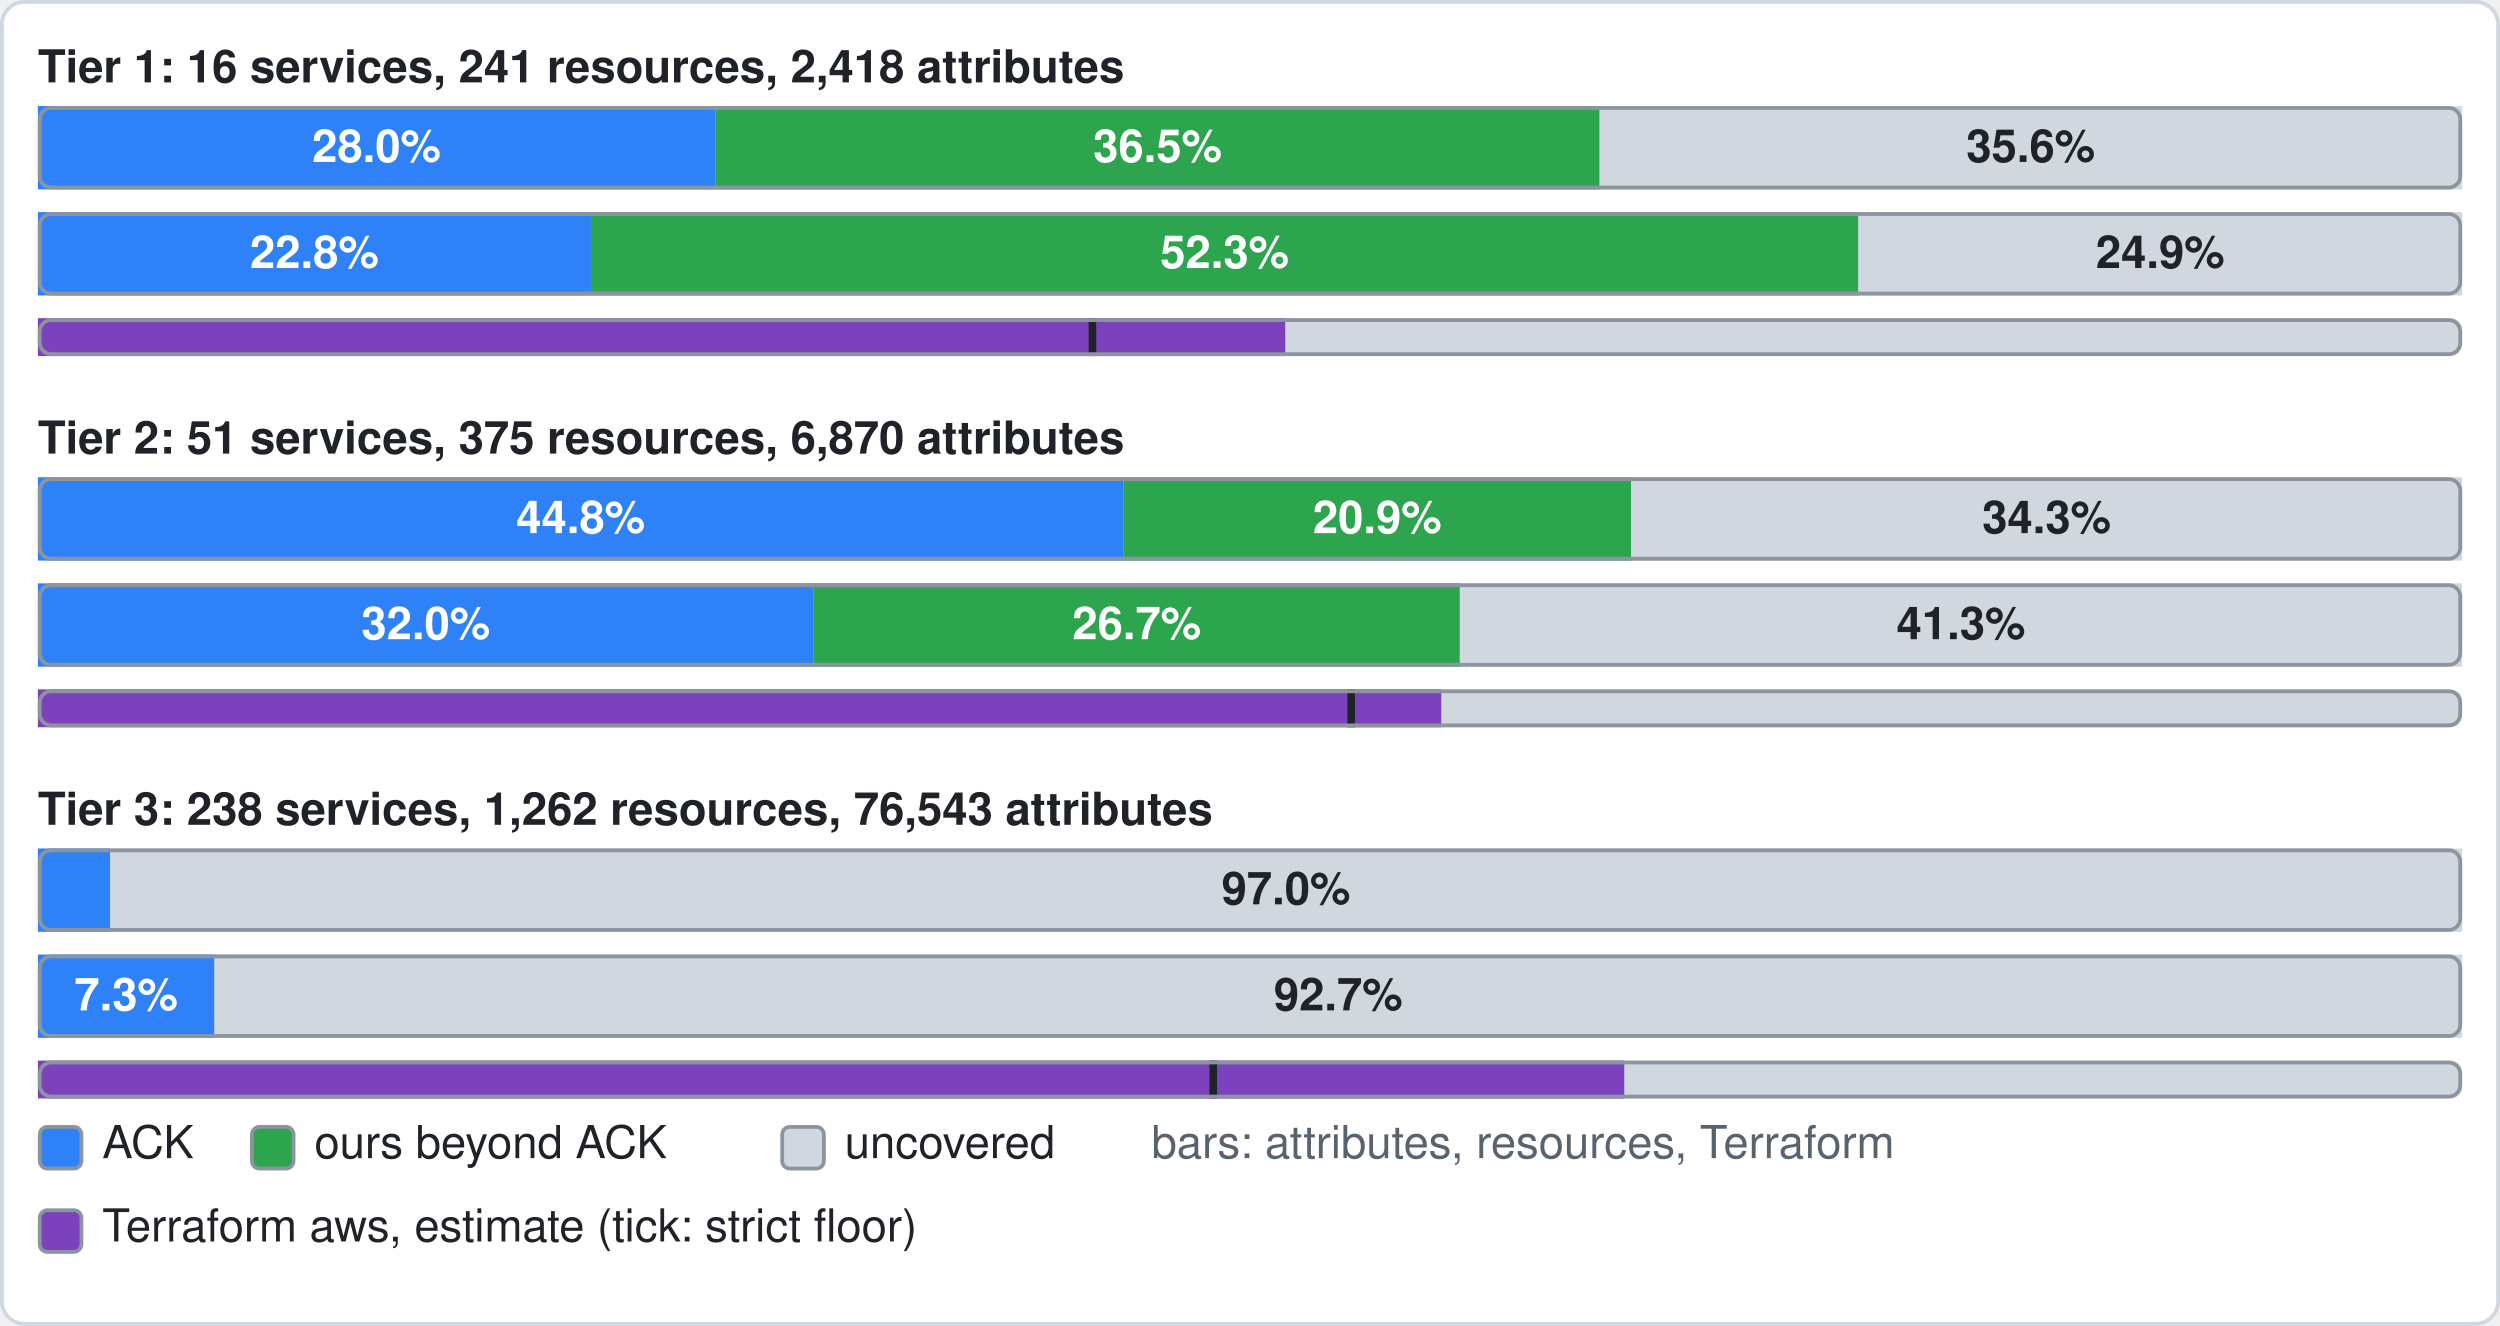
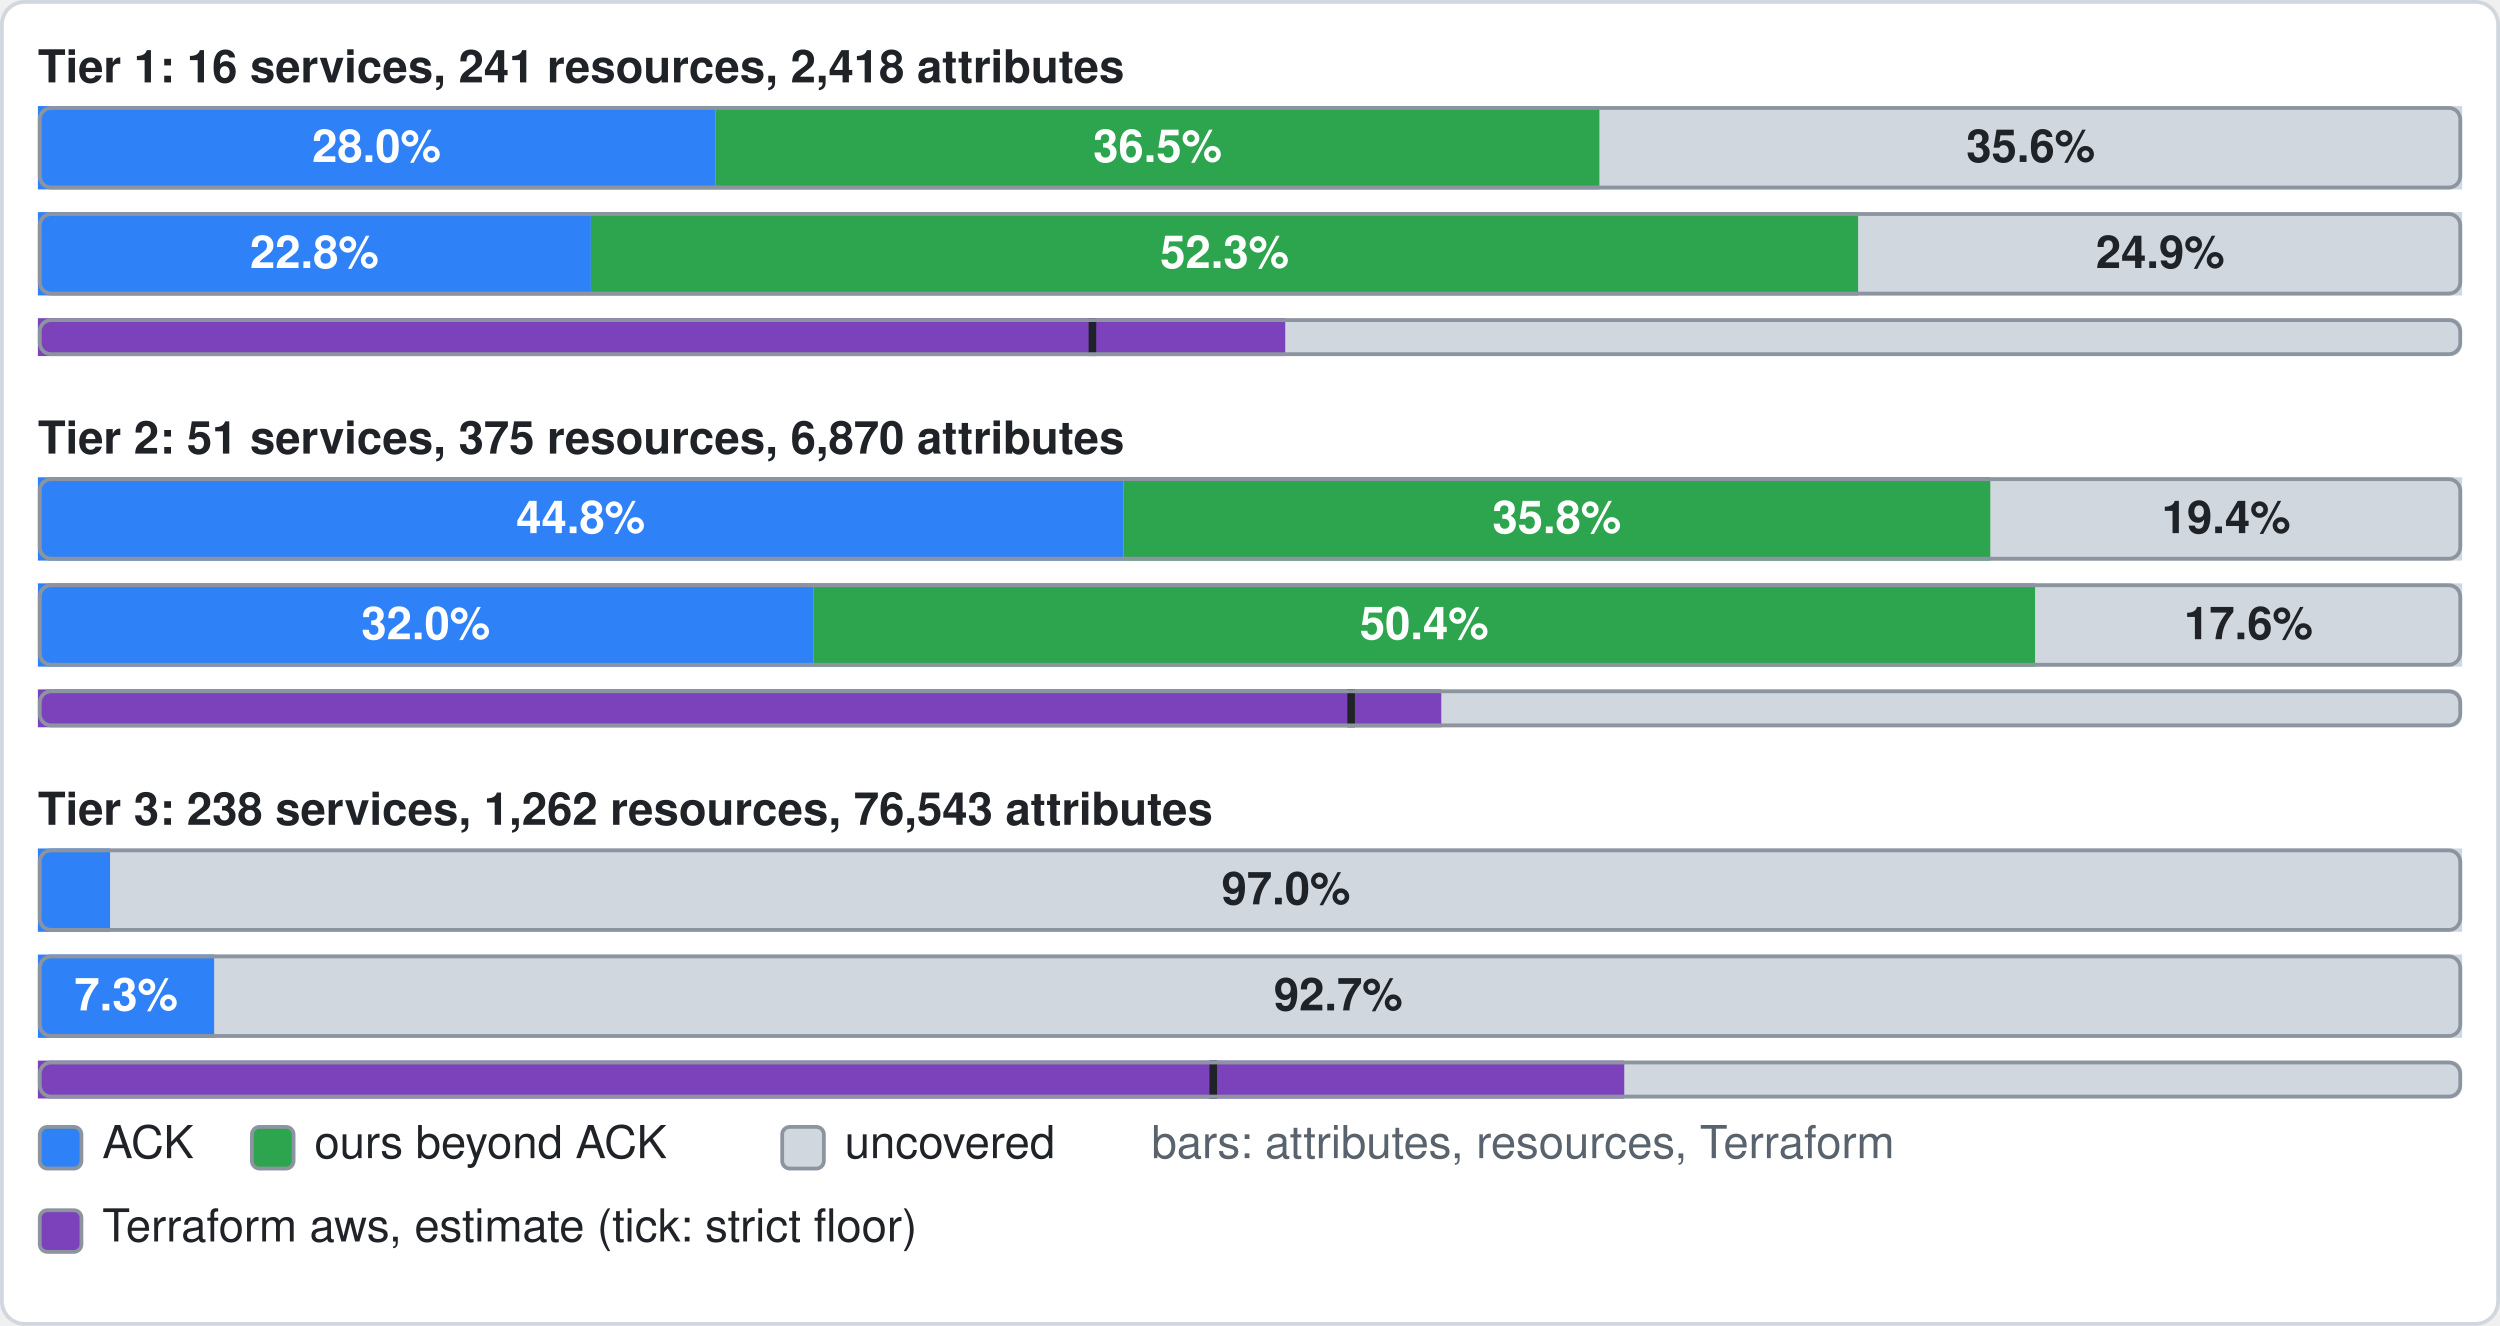
- <svg xmlns="http://www.w3.org/2000/svg" width="660" height="350" viewBox="0 0 660 350" role="img" aria-label="Tier 1: attributes official 28.0%, ours beyond 36.5%, uncovered 35.6%; resources official 22.8%, ours beyond 52.3%, uncovered 24.9%; Terraform aws provider (estimate): 51.5% of 2400 attributes, at least 43.5%. Tier 2: attributes official 44.8%, ours beyond 20.9%, uncovered 34.3%; resources official 32.0%, ours beyond 26.7%, uncovered 41.3%; Terraform aws provider (estimate): 57.9% of 6848 attributes, at least 54.2%. Tier 3: attributes official 3.0%, ours beyond 0.0%, uncovered 97.0%; resources official 7.3%, ours beyond 0.0%, uncovered 92.7%; Terraform aws provider (estimate): 65.4% of 76525 attributes, at least 48.5%">
+ <svg xmlns="http://www.w3.org/2000/svg" width="660" height="350" viewBox="0 0 660 350" role="img" aria-label="Tier 1: attributes official 28.0%, ours beyond 36.5%, uncovered 35.6%; resources official 22.8%, ours beyond 52.3%, uncovered 24.9%; Terraform aws provider (estimate): 51.5% of 2400 attributes, at least 43.5%. Tier 2: attributes official 44.8%, ours beyond 35.8%, uncovered 19.4%; resources official 32.0%, ours beyond 50.4%, uncovered 17.6%; Terraform aws provider (estimate): 57.9% of 6848 attributes, at least 54.2%. Tier 3: attributes official 3.0%, ours beyond 0.0%, uncovered 97.0%; resources official 7.3%, ours beyond 0.0%, uncovered 92.7%; Terraform aws provider (estimate): 65.4% of 76525 attributes, at least 48.5%">
  <rect x="0.5" y="0.5" width="659" height="349" rx="6" fill="#ffffff" stroke="#d0d7de" />
  <text x="10" y="19" font-family="-apple-system,BlinkMacSystemFont,'Segoe UI',Helvetica,Arial,sans-serif" font-size="12" font-weight="600" fill="#1f2328" dominant-baseline="central">Tier 1: 16 services, 241 resources, 2,418 attributes</text>
  <rect x="10" y="28" width="640" height="22" rx="3" fill="#d0d7de" />
  <rect x="10" y="28" width="178.9" height="22" fill="#2f81f7" />
  <text x="99.4" y="40" font-family="-apple-system,BlinkMacSystemFont,'Segoe UI',Helvetica,Arial,sans-serif" font-size="12" font-weight="600" fill="#ffffff" text-anchor="middle" dominant-baseline="central">28.0%</text>
  <rect x="188.9" y="28" width="233.4" height="22" fill="#2da44e" />
  <text x="305.6" y="40" font-family="-apple-system,BlinkMacSystemFont,'Segoe UI',Helvetica,Arial,sans-serif" font-size="12" font-weight="600" fill="#ffffff" text-anchor="middle" dominant-baseline="central">36.5%</text>
  <rect x="422.3" y="28" width="227.7" height="22" fill="#d0d7de" />
  <text x="536.1" y="40" font-family="-apple-system,BlinkMacSystemFont,'Segoe UI',Helvetica,Arial,sans-serif" font-size="12" font-weight="600" fill="#1f2328" text-anchor="middle" dominant-baseline="central">35.6%</text>
  <rect x="10.5" y="28.5" width="639" height="21" rx="3" fill="none" stroke="#8c959f" />
  <rect x="10" y="56" width="640" height="22" rx="3" fill="#d0d7de" />
  <rect x="10" y="56" width="146" height="22" fill="#2f81f7" />
  <text x="83" y="68" font-family="-apple-system,BlinkMacSystemFont,'Segoe UI',Helvetica,Arial,sans-serif" font-size="12" font-weight="600" fill="#ffffff" text-anchor="middle" dominant-baseline="central">22.8%</text>
  <rect x="156" y="56" width="334.6" height="22" fill="#2da44e" />
  <text x="323.3" y="68" font-family="-apple-system,BlinkMacSystemFont,'Segoe UI',Helvetica,Arial,sans-serif" font-size="12" font-weight="600" fill="#ffffff" text-anchor="middle" dominant-baseline="central">52.3%</text>
  <rect x="490.6" y="56" width="159.4" height="22" fill="#d0d7de" />
  <text x="570.3" y="68" font-family="-apple-system,BlinkMacSystemFont,'Segoe UI',Helvetica,Arial,sans-serif" font-size="12" font-weight="600" fill="#1f2328" text-anchor="middle" dominant-baseline="central">24.9%</text>
  <rect x="10.5" y="56.5" width="639" height="21" rx="3" fill="none" stroke="#8c959f" />
  <rect x="10" y="84" width="640" height="10" rx="3" fill="#d0d7de" />
  <rect x="10" y="84" width="329.3" height="10" fill="#7b42bc" />
  <rect x="287.4" y="84" width="2" height="10" fill="#1f2328" />
  <rect x="10.5" y="84.5" width="639" height="9" rx="3" fill="none" stroke="#8c959f" />
  <text x="10" y="117" font-family="-apple-system,BlinkMacSystemFont,'Segoe UI',Helvetica,Arial,sans-serif" font-size="12" font-weight="600" fill="#1f2328" dominant-baseline="central">Tier 2: 51 services, 375 resources, 6,870 attributes</text>
  <rect x="10" y="126" width="640" height="22" rx="3" fill="#d0d7de" />
  <rect x="10" y="126" width="286.6" height="22" fill="#2f81f7" />
  <text x="153.3" y="138" font-family="-apple-system,BlinkMacSystemFont,'Segoe UI',Helvetica,Arial,sans-serif" font-size="12" font-weight="600" fill="#ffffff" text-anchor="middle" dominant-baseline="central">44.8%</text>
-   <rect x="296.6" y="126" width="134" height="22" fill="#2da44e" />
-   <text x="363.6" y="138" font-family="-apple-system,BlinkMacSystemFont,'Segoe UI',Helvetica,Arial,sans-serif" font-size="12" font-weight="600" fill="#ffffff" text-anchor="middle" dominant-baseline="central">20.9%</text>
-   <rect x="430.6" y="126" width="219.4" height="22" fill="#d0d7de" />
-   <text x="540.3" y="138" font-family="-apple-system,BlinkMacSystemFont,'Segoe UI',Helvetica,Arial,sans-serif" font-size="12" font-weight="600" fill="#1f2328" text-anchor="middle" dominant-baseline="central">34.3%</text>
+   <rect x="296.6" y="126" width="228.9" height="22" fill="#2da44e" />
+   <text x="411" y="138" font-family="-apple-system,BlinkMacSystemFont,'Segoe UI',Helvetica,Arial,sans-serif" font-size="12" font-weight="600" fill="#ffffff" text-anchor="middle" dominant-baseline="central">35.8%</text>
+   <rect x="525.5" y="126" width="124.5" height="22" fill="#d0d7de" />
+   <text x="587.7" y="138" font-family="-apple-system,BlinkMacSystemFont,'Segoe UI',Helvetica,Arial,sans-serif" font-size="12" font-weight="600" fill="#1f2328" text-anchor="middle" dominant-baseline="central">19.4%</text>
  <rect x="10.5" y="126.5" width="639" height="21" rx="3" fill="none" stroke="#8c959f" />
  <rect x="10" y="154" width="640" height="22" rx="3" fill="#d0d7de" />
  <rect x="10" y="154" width="204.8" height="22" fill="#2f81f7" />
  <text x="112.4" y="166" font-family="-apple-system,BlinkMacSystemFont,'Segoe UI',Helvetica,Arial,sans-serif" font-size="12" font-weight="600" fill="#ffffff" text-anchor="middle" dominant-baseline="central">32.0%</text>
-   <rect x="214.8" y="154" width="170.6" height="22" fill="#2da44e" />
-   <text x="300.1" y="166" font-family="-apple-system,BlinkMacSystemFont,'Segoe UI',Helvetica,Arial,sans-serif" font-size="12" font-weight="600" fill="#ffffff" text-anchor="middle" dominant-baseline="central">26.7%</text>
-   <rect x="385.4" y="154" width="264.6" height="22" fill="#d0d7de" />
-   <text x="517.7" y="166" font-family="-apple-system,BlinkMacSystemFont,'Segoe UI',Helvetica,Arial,sans-serif" font-size="12" font-weight="600" fill="#1f2328" text-anchor="middle" dominant-baseline="central">41.3%</text>
+   <rect x="214.8" y="154" width="322.5" height="22" fill="#2da44e" />
+   <text x="376" y="166" font-family="-apple-system,BlinkMacSystemFont,'Segoe UI',Helvetica,Arial,sans-serif" font-size="12" font-weight="600" fill="#ffffff" text-anchor="middle" dominant-baseline="central">50.4%</text>
+   <rect x="537.3" y="154" width="112.7" height="22" fill="#d0d7de" />
+   <text x="593.6" y="166" font-family="-apple-system,BlinkMacSystemFont,'Segoe UI',Helvetica,Arial,sans-serif" font-size="12" font-weight="600" fill="#1f2328" text-anchor="middle" dominant-baseline="central">17.6%</text>
  <rect x="10.5" y="154.5" width="639" height="21" rx="3" fill="none" stroke="#8c959f" />
  <rect x="10" y="182" width="640" height="10" rx="3" fill="#d0d7de" />
  <rect x="10" y="182" width="370.5" height="10" fill="#7b42bc" />
  <rect x="355.7" y="182" width="2" height="10" fill="#1f2328" />
  <rect x="10.5" y="182.5" width="639" height="9" rx="3" fill="none" stroke="#8c959f" />
  <text x="10" y="215" font-family="-apple-system,BlinkMacSystemFont,'Segoe UI',Helvetica,Arial,sans-serif" font-size="12" font-weight="600" fill="#1f2328" dominant-baseline="central">Tier 3: 238 services, 1,262 resources, 76,543 attributes</text>
  <rect x="10" y="224" width="640" height="22" rx="3" fill="#d0d7de" />
  <rect x="10" y="224" width="19.1" height="22" fill="#2f81f7" />
  <rect x="29.1" y="224" width="620.9" height="22" fill="#d0d7de" />
  <text x="339.5" y="236" font-family="-apple-system,BlinkMacSystemFont,'Segoe UI',Helvetica,Arial,sans-serif" font-size="12" font-weight="600" fill="#1f2328" text-anchor="middle" dominant-baseline="central">97.0%</text>
  <rect x="10.5" y="224.5" width="639" height="21" rx="3" fill="none" stroke="#8c959f" />
  <rect x="10" y="252" width="640" height="22" rx="3" fill="#d0d7de" />
  <rect x="10" y="252" width="46.6" height="22" fill="#2f81f7" />
  <text x="33.3" y="264" font-family="-apple-system,BlinkMacSystemFont,'Segoe UI',Helvetica,Arial,sans-serif" font-size="12" font-weight="600" fill="#ffffff" text-anchor="middle" dominant-baseline="central">7.3%</text>
  <rect x="56.6" y="252" width="593.4" height="22" fill="#d0d7de" />
  <text x="353.3" y="264" font-family="-apple-system,BlinkMacSystemFont,'Segoe UI',Helvetica,Arial,sans-serif" font-size="12" font-weight="600" fill="#1f2328" text-anchor="middle" dominant-baseline="central">92.7%</text>
  <rect x="10.5" y="252.5" width="639" height="21" rx="3" fill="none" stroke="#8c959f" />
  <rect x="10" y="280" width="640" height="10" rx="3" fill="#d0d7de" />
  <rect x="10" y="280" width="418.8" height="10" fill="#7b42bc" />
  <rect x="319.3" y="280" width="2" height="10" fill="#1f2328" />
  <rect x="10.5" y="280.5" width="639" height="9" rx="3" fill="none" stroke="#8c959f" />
  <rect x="10.5" y="297.5" width="11" height="11" rx="2" fill="#2f81f7" stroke="#8c959f" />
  <text x="27" y="303" font-family="-apple-system,BlinkMacSystemFont,'Segoe UI',Helvetica,Arial,sans-serif" font-size="12" fill="#1f2328" dominant-baseline="central">ACK</text>
  <rect x="66.5" y="297.5" width="11" height="11" rx="2" fill="#2da44e" stroke="#8c959f" />
  <text x="83" y="303" font-family="-apple-system,BlinkMacSystemFont,'Segoe UI',Helvetica,Arial,sans-serif" font-size="12" fill="#1f2328" dominant-baseline="central">ours beyond ACK</text>
  <rect x="206.5" y="297.5" width="11" height="11" rx="2" fill="#d0d7de" stroke="#8c959f" />
  <text x="223" y="303" font-family="-apple-system,BlinkMacSystemFont,'Segoe UI',Helvetica,Arial,sans-serif" font-size="12" fill="#1f2328" dominant-baseline="central">uncovered</text>
  <text x="304" y="303" font-family="-apple-system,BlinkMacSystemFont,'Segoe UI',Helvetica,Arial,sans-serif" font-size="12" fill="#59636e" dominant-baseline="central">bars: attributes, resources, Terraform</text>
  <rect x="10.5" y="319.5" width="11" height="11" rx="2" fill="#7b42bc" stroke="#8c959f" />
  <text x="27" y="325" font-family="-apple-system,BlinkMacSystemFont,'Segoe UI',Helvetica,Arial,sans-serif" font-size="12" fill="#1f2328" dominant-baseline="central">Terraform aws, estimate (tick: strict floor)</text>
</svg>
